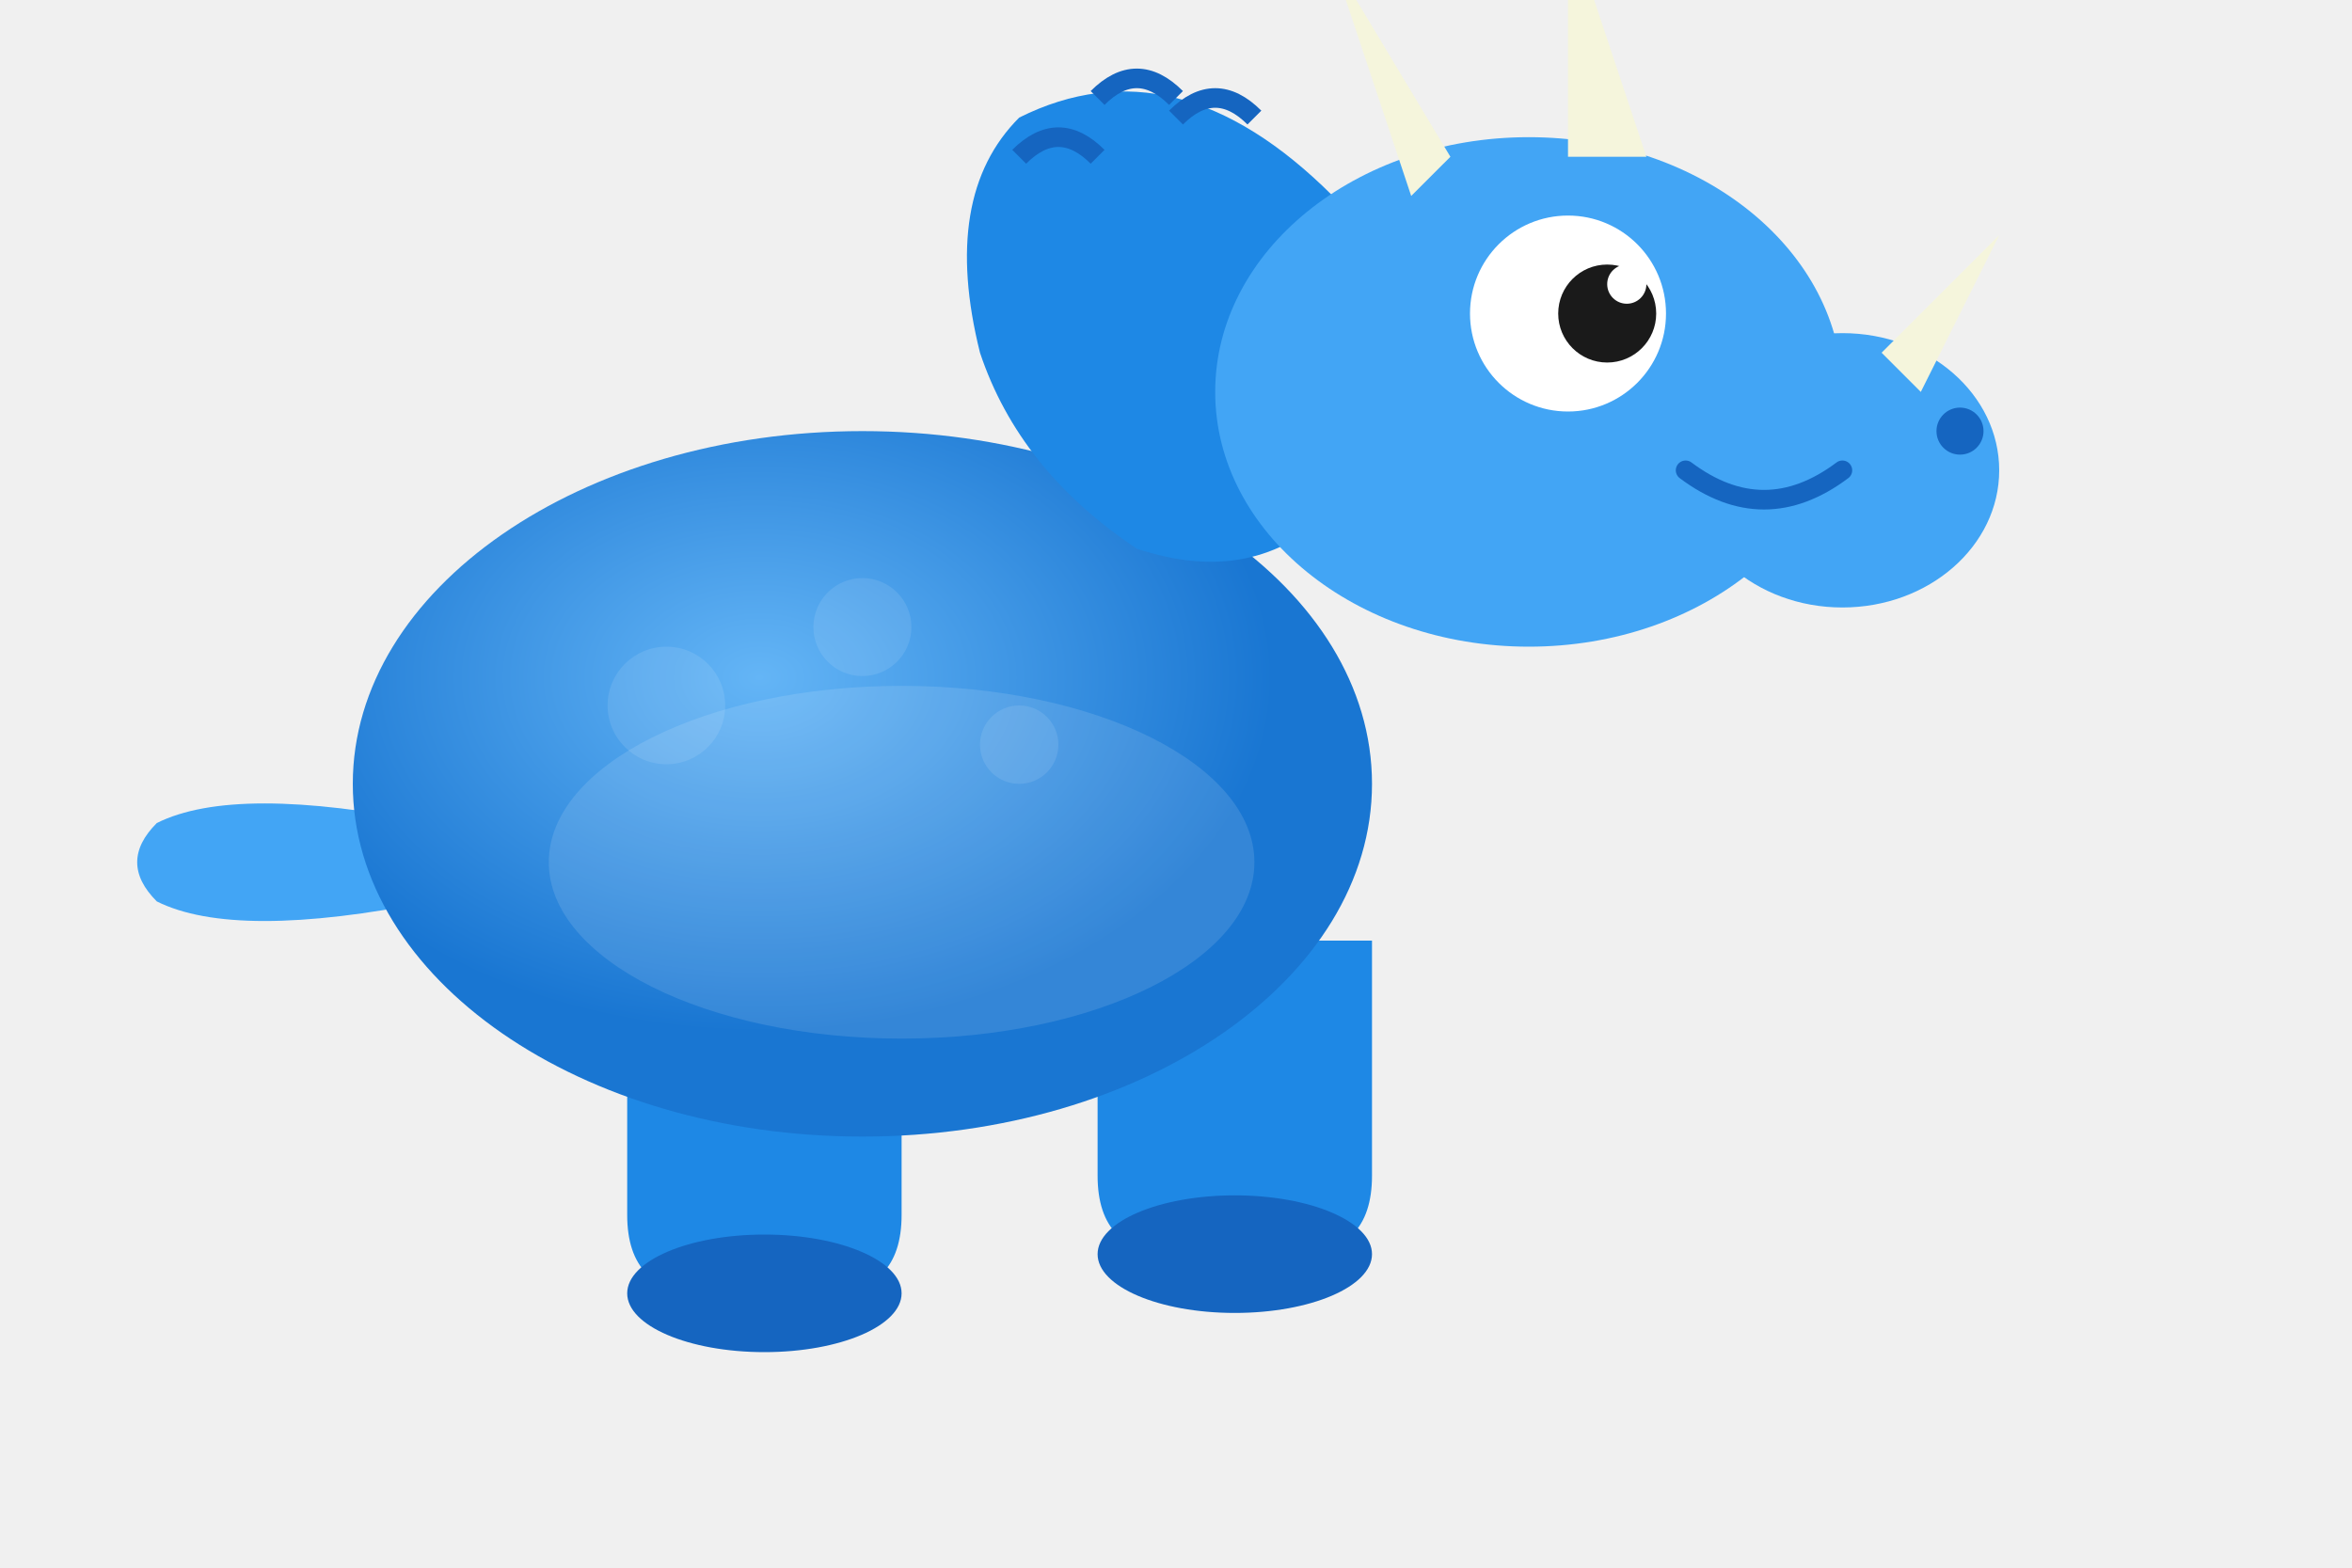
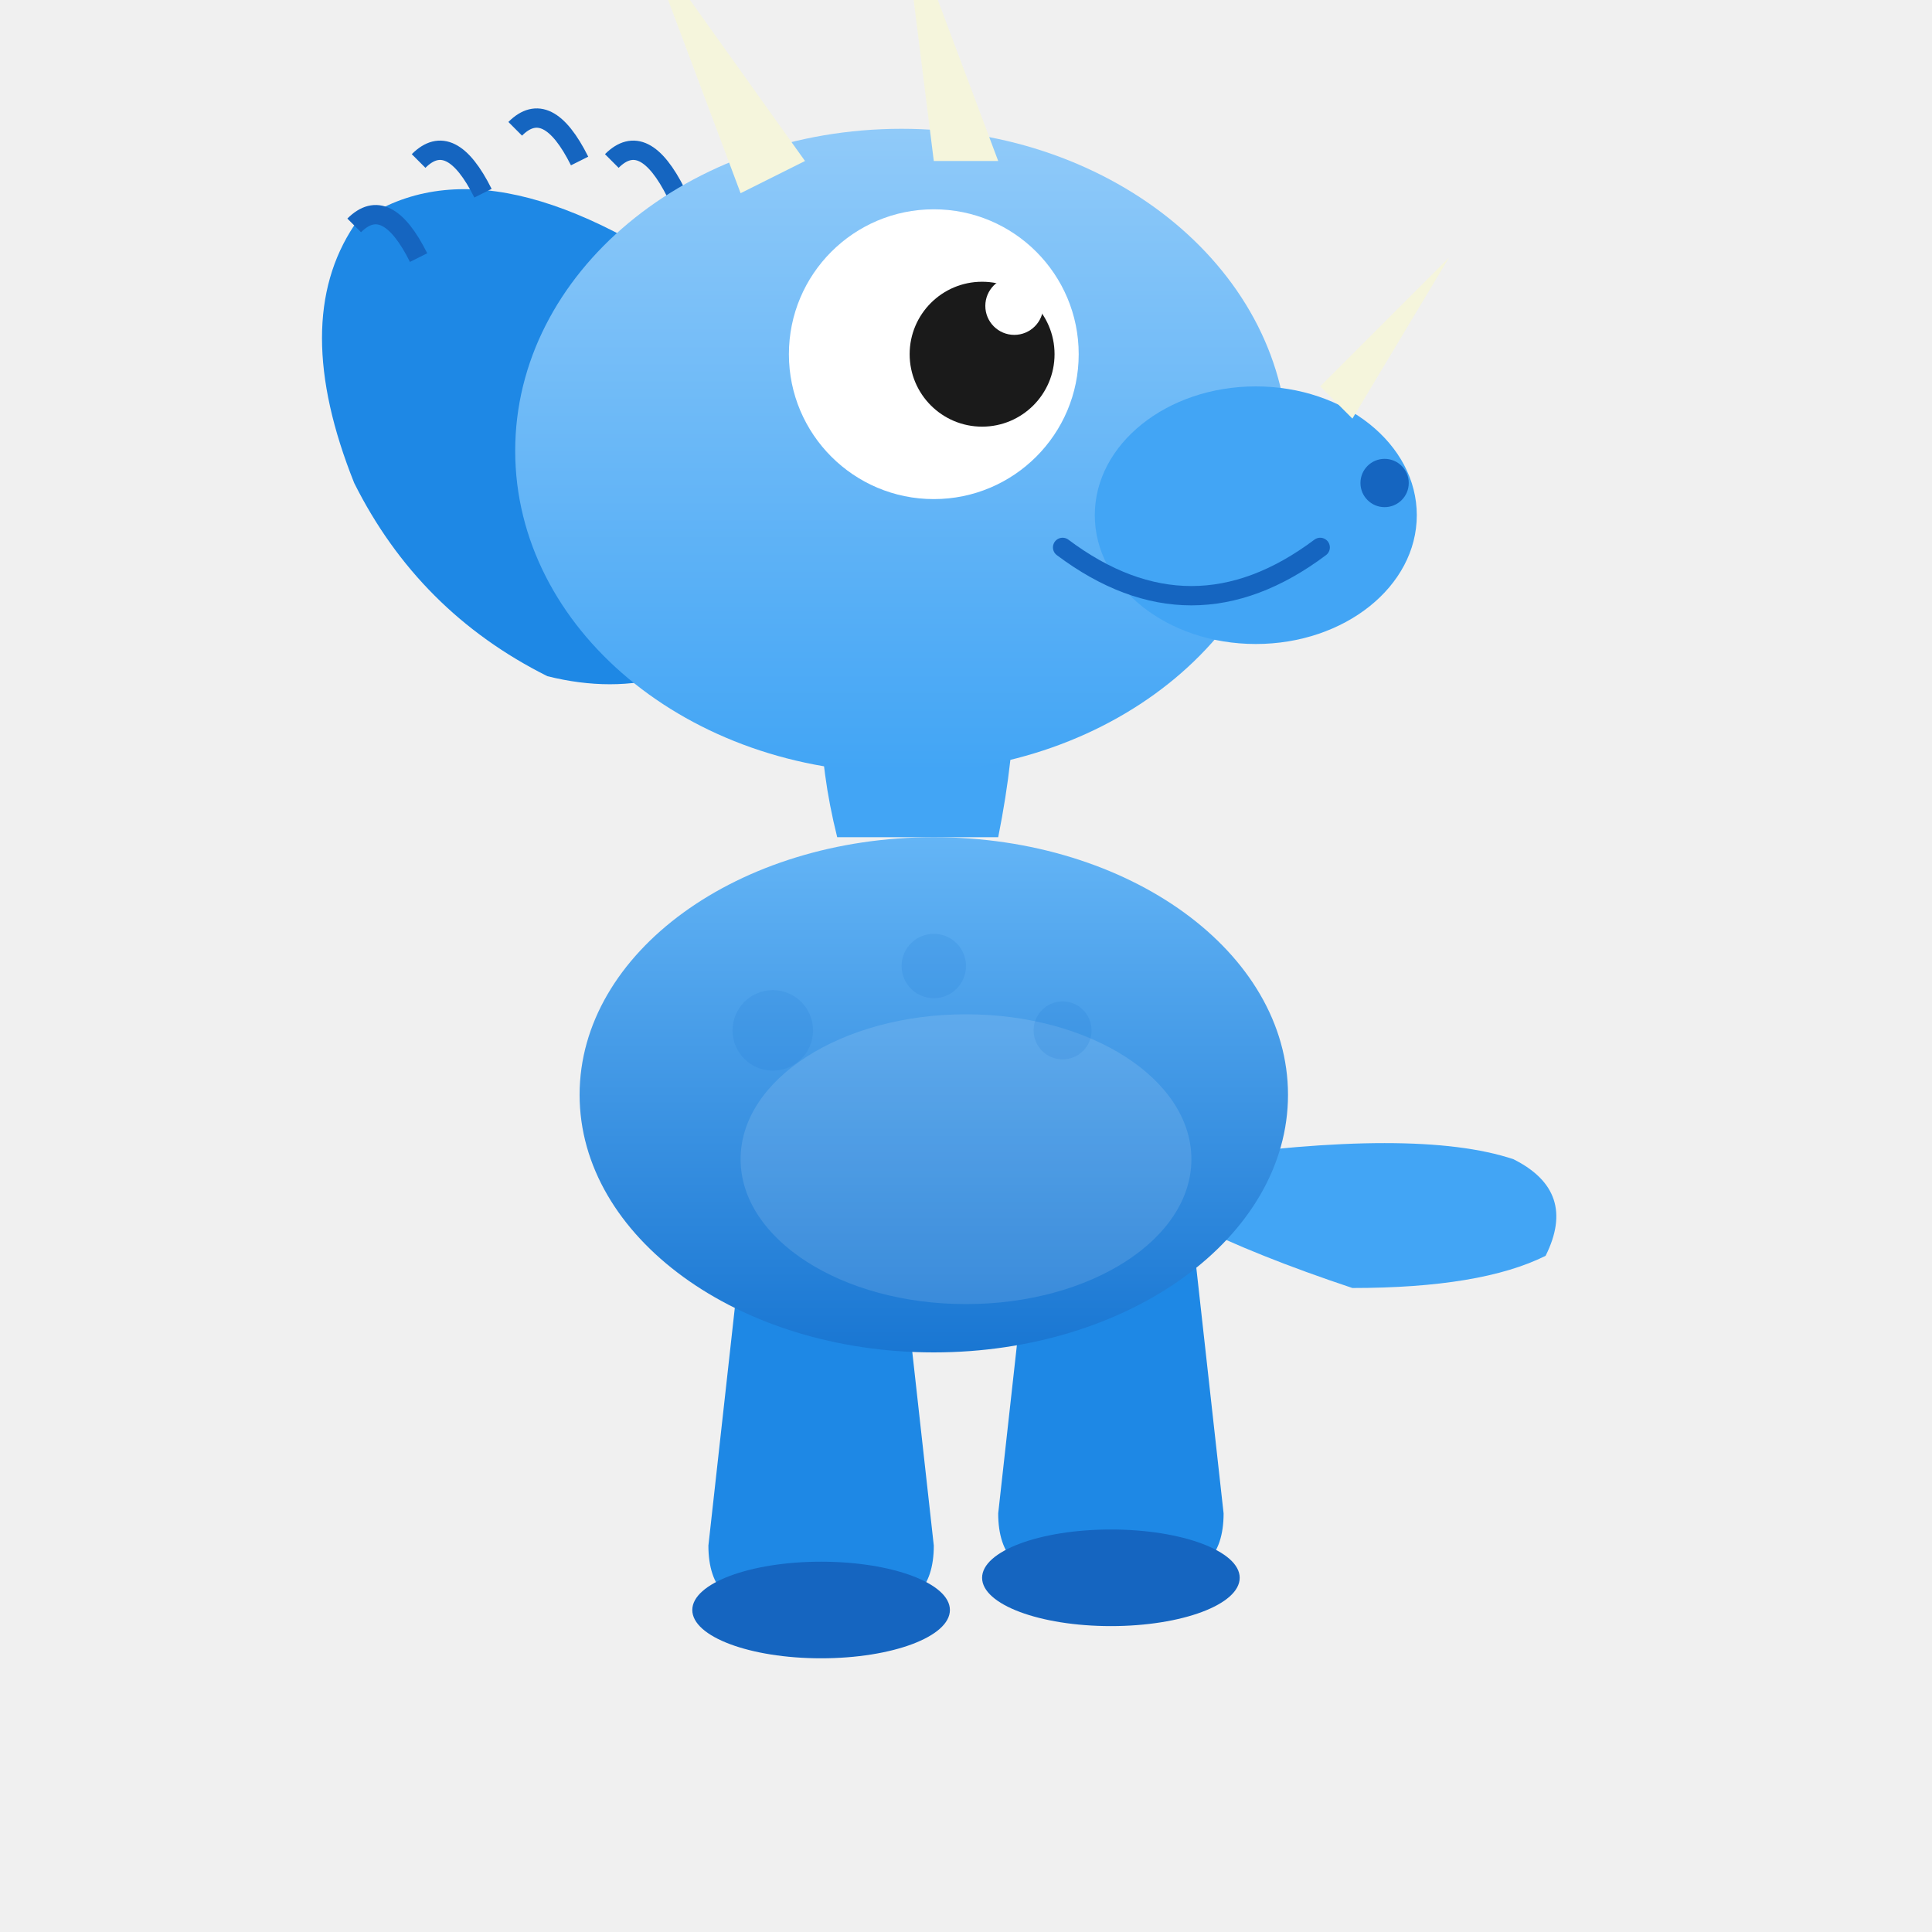
- <svg xmlns="http://www.w3.org/2000/svg" viewBox="0 0 120 80">
+ <svg xmlns="http://www.w3.org/2000/svg" viewBox="0 0 120 120">
  <defs>
-     <radialGradient id="bodyGrad" cx="40%" cy="35%">
+     <linearGradient id="bodyGrad" x1="0" y1="0" x2="0" y2="1">
      <stop offset="0%" stop-color="#64b5f6" />
      <stop offset="100%" stop-color="#1976d2" />
-     </radialGradient>
+     </linearGradient>
+     <linearGradient id="headGrad" x1="0" y1="0" x2="0" y2="1">
+       <stop offset="0%" stop-color="#90caf9" />
+       <stop offset="100%" stop-color="#42a5f5" />
+     </linearGradient>
  </defs>
-   <path d="M22,42 Q12,40 8,42 Q6,44 8,46 Q12,48 22,46 Z" fill="#42a5f5" />
-   <path d="M32,50 L32,62 Q32,66 36,66 L42,66 Q46,66 46,62 L46,50" fill="#1e88e5" />
-   <ellipse cx="39" cy="66" rx="7" ry="3" fill="#1565c0" />
-   <path d="M56,48 L56,60 Q56,64 60,64 L66,64 Q70,64 70,60 L70,48" fill="#1e88e5" />
-   <ellipse cx="63" cy="64" rx="7" ry="3" fill="#1565c0" />
-   <ellipse cx="44" cy="40" rx="26" ry="18" fill="url(#bodyGrad)" />
-   <ellipse cx="46" cy="44" rx="18" ry="9" fill="rgba(255,255,255,0.12)" />
-   <path d="M68,10 Q60,2 52,6 Q48,10 50,18 Q52,24 58,28 Q64,30 68,26 Q72,22 72,16 Z" fill="#1e88e5" />
-   <path d="M56,8 Q54,6 52,8" fill="none" stroke="#1565c0" stroke-width="1" />
-   <path d="M60,5 Q58,3 56,5" fill="none" stroke="#1565c0" stroke-width="1" />
-   <path d="M64,6 Q62,4 60,6" fill="none" stroke="#1565c0" stroke-width="1" />
-   <ellipse cx="78" cy="20" rx="16" ry="13" fill="#42a5f5" />
-   <ellipse cx="94" cy="24" rx="8" ry="7" fill="#42a5f5" />
-   <path d="M72,10 L68,-2 L74,8 Z" fill="#f5f5dc" />
-   <path d="M80,8 L80,-4 L84,8 Z" fill="#f5f5dc" />
-   <path d="M96,18 L102,12 L98,20 Z" fill="#f5f5dc" />
-   <circle cx="80" cy="16" r="5" fill="white" />
-   <circle cx="82" cy="16" r="2.5" fill="#1a1a1a" />
-   <circle cx="83" cy="14.5" r="1" fill="white" />
-   <circle cx="100" cy="22" r="1.2" fill="#1565c0" />
-   <path d="M86,24 Q90,27 94,24" fill="none" stroke="#1565c0" stroke-width="1" stroke-linecap="round" />
-   <circle cx="34" cy="36" r="3" fill="rgba(255,255,255,0.1)" />
-   <circle cx="44" cy="32" r="2.5" fill="rgba(255,255,255,0.1)" />
-   <circle cx="52" cy="38" r="2" fill="rgba(255,255,255,0.1)" />
+   <path d="M74,72 Q88,70 94,72 Q98,74 96,78 Q92,80 84,80 Q78,78 74,76 Z" fill="#42a5f5" />
+   <path d="M46,78 L44,96 Q44,100 48,100 L54,100 Q58,100 58,96 L56,78" fill="#1e88e5" />
+   <ellipse cx="51" cy="100" rx="8" ry="3" fill="#1565c0" />
+   <path d="M64,76 L62,94 Q62,98 66,98 L72,98 Q76,98 76,94 L74,76" fill="#1e88e5" />
+   <ellipse cx="69" cy="98" rx="8" ry="3" fill="#1565c0" />
+   <ellipse cx="58" cy="68" rx="22" ry="16" fill="url(#bodyGrad)" />
+   <ellipse cx="60" cy="72" rx="14" ry="9" fill="rgba(255,255,255,0.12)" />
+   <path d="M44,18 Q30,8 22,14 Q18,20 22,30 Q26,38 34,42 Q42,44 48,38 Q52,32 50,24 Z" fill="#1e88e5" />
+   <path d="M26,16 Q24,12 22,14" fill="none" stroke="#1565c0" stroke-width="1.2" />
+   <path d="M30,12 Q28,8 26,10" fill="none" stroke="#1565c0" stroke-width="1.2" />
+   <path d="M36,10 Q34,6 32,8" fill="none" stroke="#1565c0" stroke-width="1.2" />
+   <path d="M42,12 Q40,8 38,10" fill="none" stroke="#1565c0" stroke-width="1.2" />
+   <path d="M52,52 Q50,44 52,38 L62,36 Q64,42 62,52 Z" fill="#42a5f5" />
+   <ellipse cx="56" cy="28" rx="24" ry="20" fill="url(#headGrad)" />
+   <ellipse cx="78" cy="32" rx="10" ry="8" fill="#42a5f5" />
+   <path d="M46,12 L40,-4 L50,10 Z" fill="#f5f5dc" />
+   <path d="M58,10 L56,-6 L62,10 Z" fill="#f5f5dc" />
+   <path d="M82,24 L90,16 L84,26 Z" fill="#f5f5dc" />
+   <circle cx="58" cy="22" r="9" fill="white" />
+   <circle cx="61" cy="22" r="4.5" fill="#1a1a1a" />
+   <circle cx="63" cy="19" r="1.8" fill="white" />
+   <circle cx="86" cy="30" r="1.5" fill="#1565c0" />
+   <path d="M66,34 Q74,40 82,34" fill="none" stroke="#1565c0" stroke-width="1.2" stroke-linecap="round" />
+   <circle cx="48" cy="64" r="2.5" fill="rgba(25,118,210,0.15)" />
+   <circle cx="58" cy="60" r="2" fill="rgba(25,118,210,0.15)" />
+   <circle cx="66" cy="64" r="1.8" fill="rgba(25,118,210,0.15)" />
</svg>
